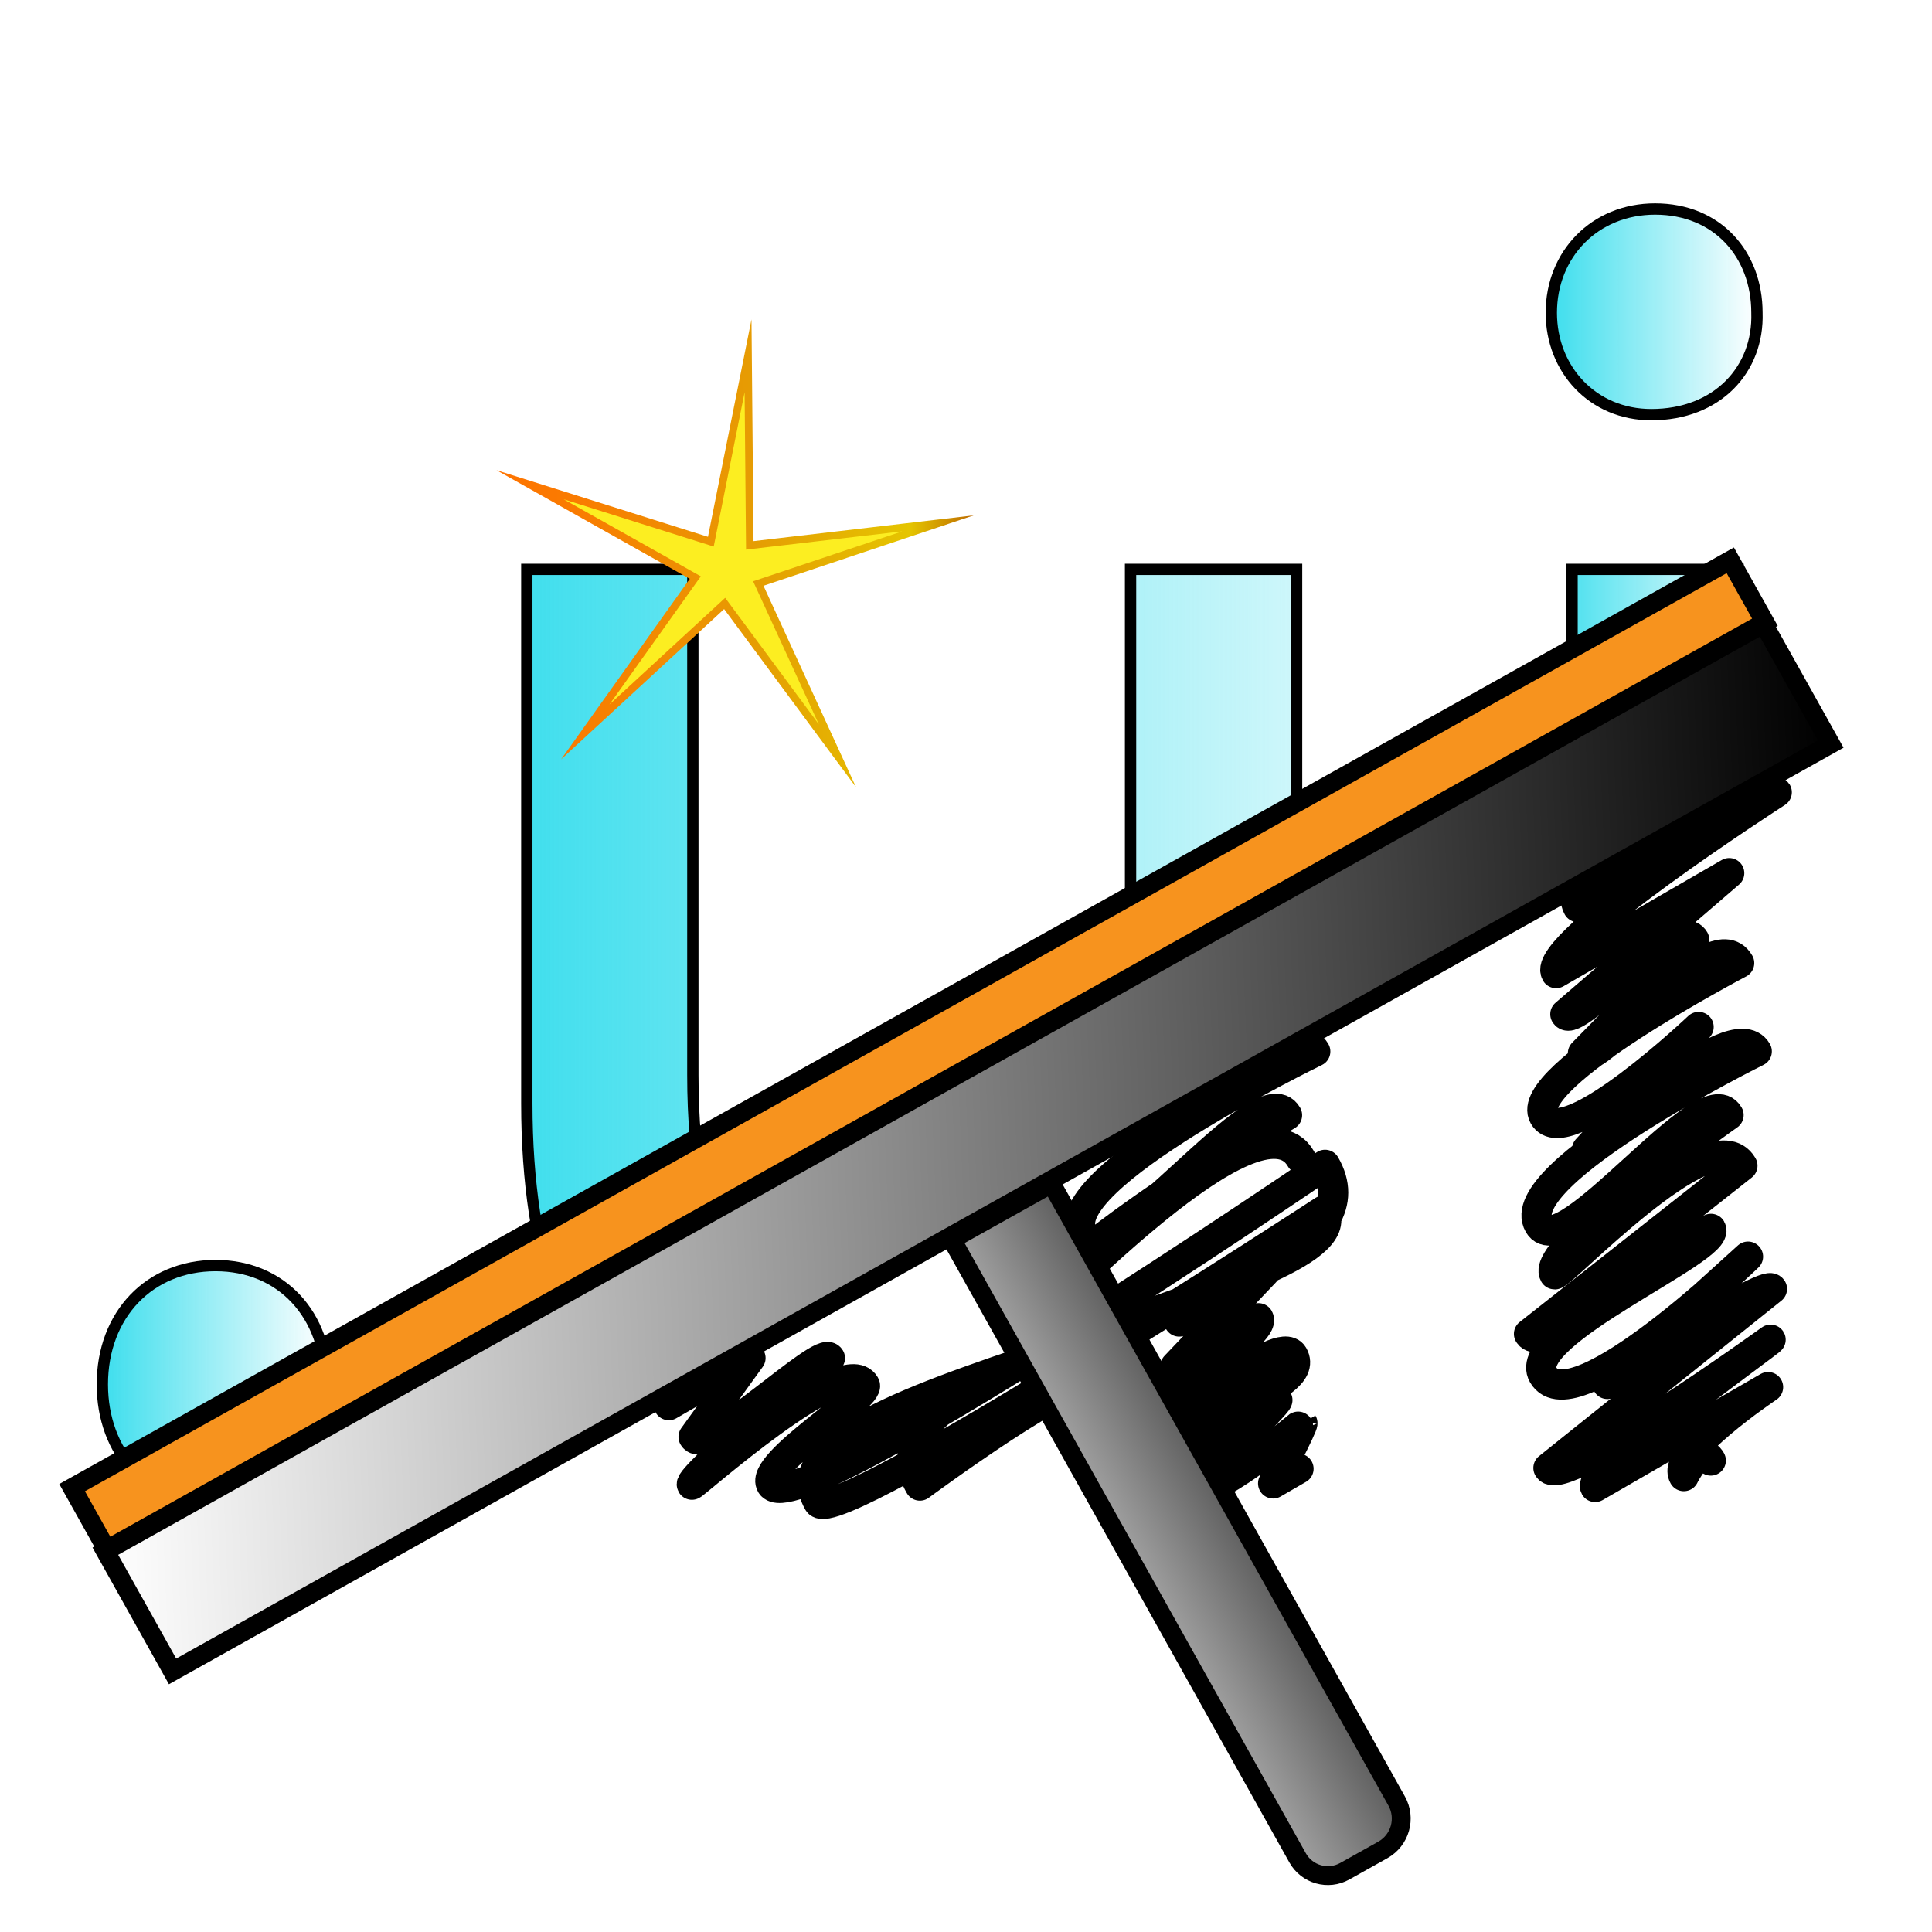
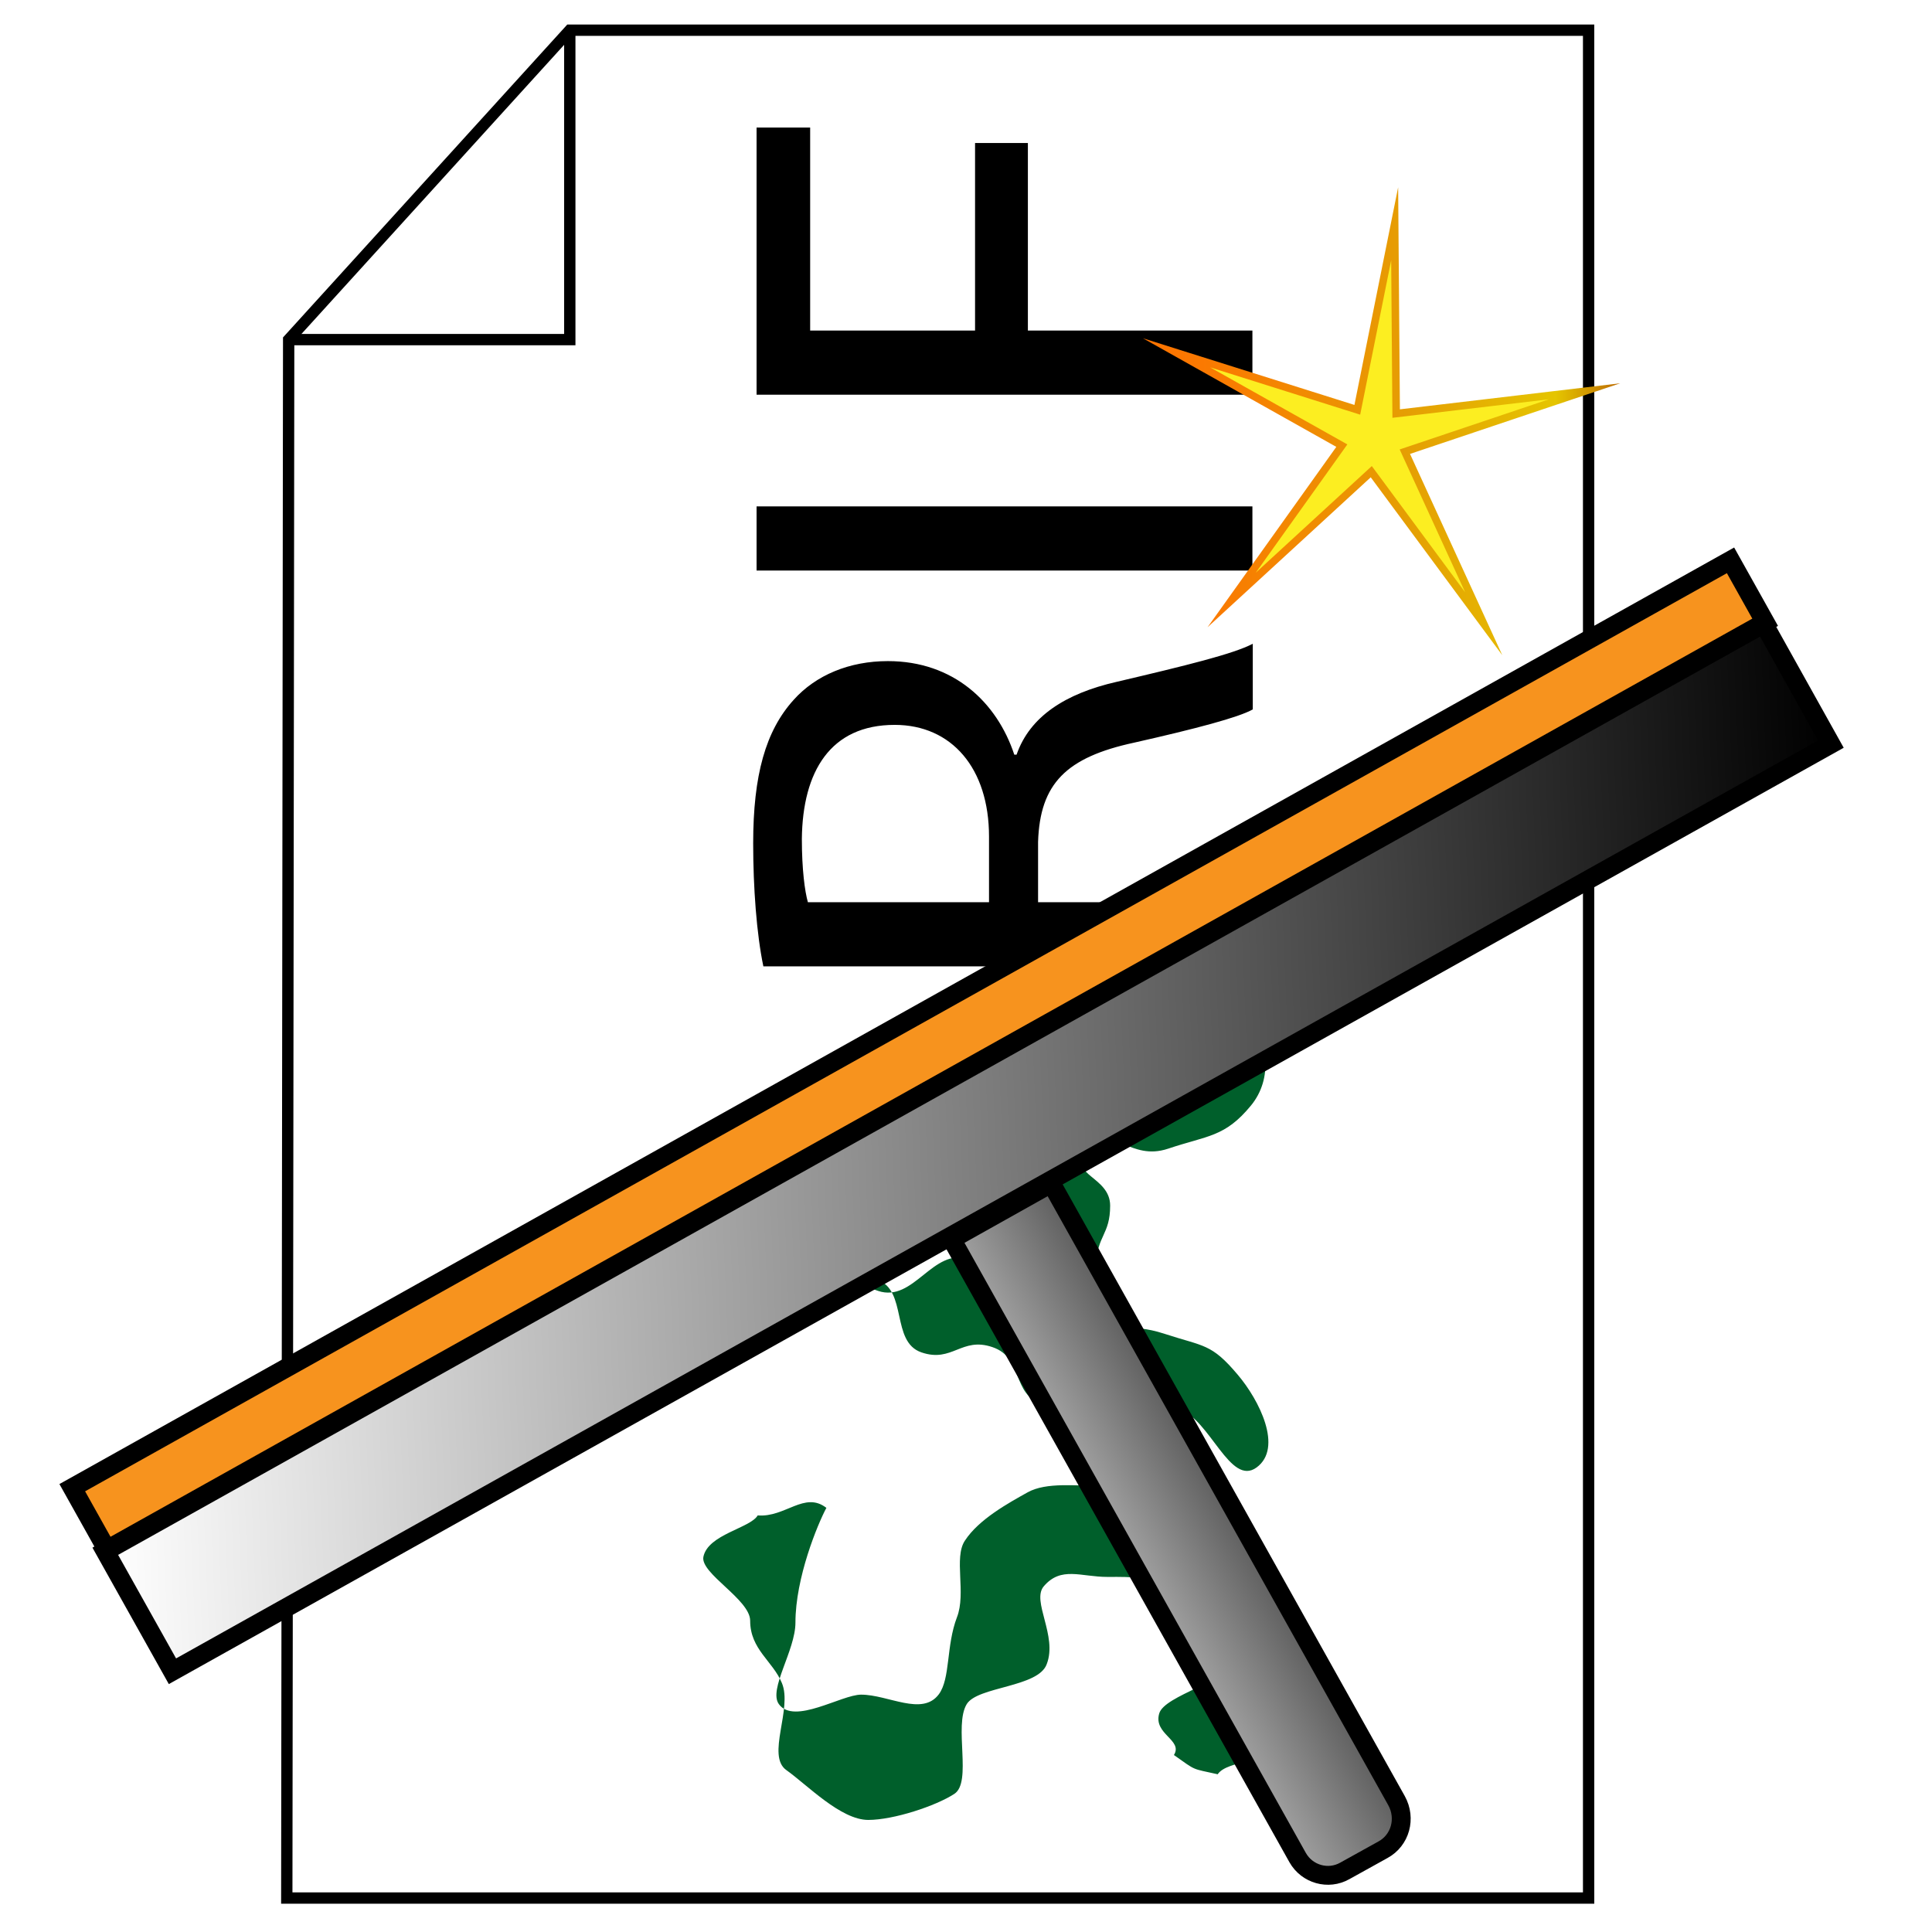
- <svg xmlns="http://www.w3.org/2000/svg" xmlns:xlink="http://www.w3.org/1999/xlink" version="1.1" id="Layer_1" x="0px" y="0px" viewBox="0 0 512 512" style="enable-background:new 0 0 512 512;" xml:space="preserve">
+ <svg xmlns="http://www.w3.org/2000/svg" version="1.1" id="Layer_1" x="0px" y="0px" viewBox="0 0 512 512" style="enable-background:new 0 0 512 512;" xml:space="preserve">
  <style type="text/css">
- 	.st0{clip-path:url(#SVGID_4_);}
- 	.st1{fill:url(#SVGID_5_);stroke:#000000;stroke-width:3;}
- 	.st2{fill:url(#SVGID_6_);stroke:#000000;stroke-width:3;stroke-miterlimit:10;}
- 	.st3{fill:url(#SVGID_7_);stroke:#000000;stroke-width:3;}
- 	.st4{clip-path:url(#SVGID_9_);}
- 	.st5{fill:none;stroke:#000000;stroke-width:8;stroke-linecap:round;stroke-linejoin:round;}
- 	.st6{fill:#F7931E;stroke:#000000;stroke-width:5;stroke-miterlimit:10;}
- 	.st7{fill:url(#SVGID_10_);stroke:#000000;stroke-width:5;stroke-miterlimit:10;}
- 	.st8{fill:url(#SVGID_11_);stroke:#000000;stroke-width:5;stroke-miterlimit:10;}
- 	.st9{fill:#FCEE21;stroke:url(#SVGID_12_);stroke-width:2;stroke-miterlimit:10;}
+ 	.st0{fill:none;stroke:#000000;stroke-width:3;}
+ 	.st1{fill:#005F2B;}
+ 	.st2{fill:#F7931E;stroke:#000000;stroke-width:5;stroke-miterlimit:10;}
+ 	.st3{fill:url(#SVGID_1_);stroke:#000000;stroke-width:5;stroke-miterlimit:10;}
+ 	.st4{fill:url(#SVGID_2_);stroke:#000000;stroke-width:5;stroke-miterlimit:10;}
+ 	.st5{fill:#FCEE21;stroke:url(#SVGID_3_);stroke-width:2;stroke-miterlimit:10;}
</style>
  <g>
-     <defs>
-       <polygon id="SVGID_1_" points="5.17,406.21 492.4,46.11 495.06,407.81   " />
-     </defs>
-     <clipPath id="SVGID_2_">
-       <use xlink:href="#SVGID_1_" style="overflow:visible;" />
-     </clipPath>
+     <path d="M202.3,256.1c-1.8-8.6-2.7-20.9-2.7-32.6c0-18.1,3.3-29.8,10.7-38c5.9-6.6,14.8-10.3,25-10.3c17.4,0,28.9,10.9,33.5,24.8   h0.6c3.5-10.1,12.9-16.2,26.5-19.3c18.3-4.3,31-7.4,36.1-10.1V188c-3.7,2.1-15,5.1-31.4,8.8c-18.1,3.9-25,10.9-25.5,26.3v16h56.9   v17H202.3z M262.1,239.1v-17.4c0-18.1-9.9-29.6-25-29.6c-17,0-24.4,12.3-24.6,30.2c0,8.2,0.8,14,1.6,16.8H262.1z" />
+     <path d="M200.5,134.2h131.4v17H200.5V134.2z" />
+     <path d="M200.5,104.6V33.8h14.2v53.8h43.7V37.9h14v49.7h59.5v17H200.5z" />
  </g>
+   <polygon class="st0" points="421,503 76,503 76.5,90 151,8 421,8 " />
  <g>
-     <defs>
-       <polygon id="SVGID_3_" points="8.48,398.33 515.21,122.08 487.42,17.47 10.11,19.1   " />
-     </defs>
-     <clipPath id="SVGID_4_">
-       <use xlink:href="#SVGID_3_" style="overflow:visible;" />
-     </clipPath>
-     <g class="st0">
-       <linearGradient id="SVGID_5_" gradientUnits="userSpaceOnUse" x1="27.12" y1="366.894" x2="86.62" y2="366.894">
-         <stop offset="0" style="stop-color:#3DDEED" />
-         <stop offset="1" style="stop-color:#3DDEED;stop-opacity:0" />
-       </linearGradient>
-       <path class="st1" d="M27.12,366.89c0-18.5,12.5-31.5,30-31.5s29.5,13,29.5,31.5c0,18-11.5,31.5-30,31.5    C39.12,398.39,27.12,384.89,27.12,366.89z" />
-       <linearGradient id="SVGID_6_" gradientUnits="userSpaceOnUse" x1="134.198" y1="274.644" x2="415.014" y2="274.644">
-         <stop offset="0" style="stop-color:#3DDEED" />
-         <stop offset="1" style="stop-color:#3DDEED;stop-opacity:0" />
-       </linearGradient>
-       <path class="st2" d="M343.61,326.89c0,25,0.5,47,2,66h-39l-2.5-39.5h-1c-11.5,19.5-37,45-80,45c-38,0-83.5-21-83.5-106v-141.5h44    v134c0,46,14,77,54,77c29.5,0,50-20.5,58-40c2.5-6.5,4-14.5,4-22.5v-148.5h44V326.89z" />
-       <linearGradient id="SVGID_7_" gradientUnits="userSpaceOnUse" x1="411.11" y1="224.144" x2="465.627" y2="224.144">
-         <stop offset="0" style="stop-color:#3DDEED" />
-         <stop offset="1" style="stop-color:#3DDEED;stop-opacity:0" />
-       </linearGradient>
-       <path class="st3" d="M465.61,82.89c0.5,15-10.5,27-28,27c-15.5,0-26.5-12-26.5-27c0-15.5,11.5-27.5,27.5-27.5    C455.11,55.39,465.61,67.39,465.61,82.89z M416.61,392.89v-242h44v242H416.61z" />
+     <g>
+       <path class="st1" d="M311.1,465.1c2.5-4-5.5-5.5-3.9-11c1.4-4.9,18.7-8.5,18.7-14c0-7.9-14.5-12.5-17.8-17.1    c-4-5.5-7.4-5.1-14.6-5.1c-7.1,0-12.3-2.9-16.9,2.5c-3.3,3.9,3.7,13.1,0.8,20.6c-2.2,6.2-18.3,5.9-21.2,10.6    c-3.5,5.7,1.5,20.7-3.3,23.8c-4.9,3.2-16.1,6.9-22.8,6.9c-7.3,0-16.2-9.3-21.7-13.2c-5.4-3.8,1.7-16.3-1.2-23.1    c-2.4-5.8-8.4-8.9-8.4-16.5c0-5.6-13.2-12.5-12.4-16.9c1.2-6,12.4-7.6,14.4-11c7.3,0.6,12.4-6.5,18.2-2    c-2.3,4.3-8.2,18.5-8.2,30.4c0,7.4-7.2,17.7-4.4,21.6c4,5.6,16.6-2.5,21.8-2.5c7.2,0,16.2,5.8,20.6-0.1c3.1-4.2,1.9-12.8,4.8-20.4    c2.5-6.4-0.9-15.8,2.1-20.3c3.7-5.7,11.6-10,16.6-12.8c5-2.8,13-1.7,19.9-1.7c5.7,0,13.8-2.6,18.7-0.2c4.9,2.4,0.8,15.4,4.3,20.2    c3,4.1,20.8,2.4,22.4,8.3c1.3,4.9-4.9,12.9-4.9,19.1c0,5.8,6.8,14.2,5.5,19.7c-1.5,6.6-12.9,5.4-15.5,9.3    C315.6,468.6,317.2,469.4,311.1,465.1z" />
+     </g>
+     <g>
+       <path class="st1" d="M291.2,346.6c7.4,8,7.1,3.5,17.5,6.9S321,356,328,364.3c5.7,6.7,12.1,19.4,5,24.6c-7,5.1-12.3-12.7-20.5-15.5    c-8.2-2.8-6.6-7.6-14.8-10.4c-8.2-2.8-13.2,12-21.5,9.2c-8.2-2.8-4.9-12.4-13.2-15.2c-8.2-2.8-10.6,4.2-18.8,1.4    c-8.2-2.8-3.6-16.5-11.8-19.3c-8.2-2.8-12.6,10-20.8,7.2c-8.2-2.8-5.9-4.7-10.5-12.1c-5.5-8.7-14.3-11.4-8.8-20.1    c4.6-7.3,11.9-1.4,20.1-4.2c8.2-2.8,6.3-8.4,14.5-11.2c8.2-2.8,9.4,0.8,17.6-2.1c8.2-2.8,6.2-8.8,14.4-11.6    c8.2-2.8,11.9,7.9,20.1,5.1c8.2-2.8,7.6-4.7,15.8-7.5c8.2-2.8,11.5,6.8,19.7,4s7.9-22,14.8-16.8c7.2,5.5,8,16.2,2.2,23.2    c-6.9,8.4-11.5,7.9-21.9,11.4s-14.1-6.9-21.5,1.2c-5.2,5.7,6.1,6.2,6.1,13.9c0,7.8-3.5,7.9-3.7,15.7    C290.5,341.6,285.9,340.8,291.2,346.6z M269.8,312.7c-8.2-5.8-4.5,2.2-14,5.4s-10.8-0.7-20.3,2.5c-8.6,2.9-13.9,13-21.5,14.9    c-0.2,0.1-3.6-4.9-3.4-4.8c7.8,2,14.1,8.9,22.1,11.4c9.5,3.2,14.5-11.6,24-8.4c9.5,3.2,10,21.5,18.2,15.7c8.1-5.7-7.7-13-6.2-22.7    C270,318.6,277.8,318.4,269.8,312.7z" />
    </g>
  </g>
  <g>
-     <defs>
-       <polygon id="SVGID_8_" points="9.11,397.33 512.58,122.72 505.22,488.06 10.74,483.97   " />
-     </defs>
-     <clipPath id="SVGID_9_">
-       <use xlink:href="#SVGID_8_" style="overflow:visible;" />
-     </clipPath>
-     <g class="st4">
-       <g>
-         <g>
-           <path class="st5" d="M41.45,341.83c0.57,0.99,1.26-4.8,3.02-1.74c2.68,4.64-16.27,24.65-16.27,24.65l39.54-22.83      c0.38,0.65-49.28,42.57-49.28,42.57c3.46,5.99,72.79-42.03,72.79-42.03c0.78,1.34-72.56,39.57-65.63,51.57      c5.3,9.18,51.02-29.45,51.02-29.45s-28.19,27.27-26.8,29.67c2.32,4.01,37.21-32.16,41.84-24.15c0,0-31.33,28.57-31.21,28.78      c3.11,5.39,12.73-7.35,12.73-7.35" />
-           <path class="st5" d="M312.49,350.22l22.74-13.13l-23.71,24.96c3.8,6.59,22-12.7,22-12.7c2.38,4.12-27.08,21.01-22.87,28.29      c0,0,28.49-24.59,32.02-18.48c5.46,9.45-32.47,16.29-27.3,25.24c0.62,1.08,23.15-13.37,23.15-13.37      c0.42,0.73-22.67,23.03-22.67,23.03c3.07,5.32,29.3-16.93,29.3-16.92c0.31,0.53-7.76,15.98-7.76,15.98l6.73-3.89" />
-           <path class="st5" d="M296.32,155.1c0,0,10.48-6.47,10.66-6.16l-14.81,18.35c0,0,20.2-13.76,21.11-12.19      c1.04,1.8-16.51,24.13-16.51,24.13c0.67,1.16,39.83-23,39.83-23c5.05,8.74-48.35,42.96-48.35,42.96s44.88-32.87,47.89-27.65      c0,0-36.15,31.75-35.64,32.65c3.8,6.59,32.36-24.55,34.9-20.15l-36.87,36.17c7.9,13.69,41.07-23.71,41.07-23.71      c7.36,12.74-44.96,35.81-44.96,35.81c7.58,13.14,57.93-33.44,57.93-33.44c7.19,12.45-58.36,29.48-51.4,41.52      c0,0,52.1-31.48,52.7-30.43c0,0-62.81,40.41-58.48,47.92l45.88-26.49l-43.43,37.38c2.44,4.22,29.88-27.1,34.14-19.71      l-29.48,30.08c3.09,5.35,34.27-36.27,41.4-23.9c0,0-57.7,30.23-51.72,40.59c5.65,9.79,40.97-23.65,40.97-23.65l-30.01,32.69      c0,0,39.1-37.16,45.42-26.22c0,0-69.89,33.93-61.67,48.17c6.94,12.02,47.34-43.17,54.19-31.29c0,0-70.65,42.24-65.36,51.4      c1.17,2.04,57.55-59.75,69.03-39.86" />
-           <path class="st5" d="M139.29,153.4c0.13,0.22,3.61-2.99,4-2.31c1.54,2.67-2.63,16.78-2.63,16.78l24.92-14.38      c0.29,0.51-36.44,35.15-36.44,35.15c2.9,5.02,64.25-37.1,64.25-37.1c0.75,1.29-69.58,38.45-62.91,50      c4.56,7.9,43.89-25.34,43.89-25.34s-32.4,29.34-30.85,32.01c2.54,4.4,40.61-35.14,45.68-26.37c0,0-51.42,40.57-51.23,40.9      c7.65,13.24,38.8-22.4,38.8-22.4l-42.28,40.09c3.91,6.78,38.32-30.95,42.14-24.33l-36.75,31.46      c3.96,6.85,32.67-18.86,32.67-18.86c6.42,11.13-39.16,27.19-35.65,33.26c1.3,2.26,53.29-30.77,53.29-30.77      s-55.12,37.19-50.58,45.06c2.34,4.05,41.22-38.3,47.5-27.42c9.52,16.48-66.72,30.17-57.31,46.47c0,0,51.73-37.96,55.23-31.89      c0,0-46.68,34.97-45.38,37.22c0,0,33.72-26.09,36.59-21.12c2.99,5.19-34.25,32.39-34.25,32.39l37.73-21.78      c8.06,13.96-54.04,30.29-47.25,42.05c3.32,5.75,47.1-27.19,47.1-27.19s-37.39,29.81-34.19,35.34c0,0,43.64-38.2,49.27-28.45      l-34.7,35.72c0,0,16.15-21.64,21.48-12.4c4.33,7.49-34.28,29.82-34.28,29.82s53.88-37.55,56.66-32.72      c0.91,1.58-35.08,30.13-35.08,30.13c6.84,11.84,38.2-22.06,38.2-22.06c2.06,3.56-29.68,32.02-29.68,32.02l21.64-12.49      l-15.09,20.9c3.3,5.72,34-24.58,36.14-20.87c0,0-37.73,31.55-36.58,33.54c0.21,0.36,40.52-35.61,45.81-26.45      c1.75,3.03-28.02,20.78-24.78,26.41c6.39,11.06,146.76-84.73,146.76-84.73c23.5,40.7-153.5,56.08-134.25,89.42      c4.23,7.33,133.86-77.28,133.86-77.28c11.85,20.52-127.03,38.14-106.98,72.86c0,0,43.04-31.79,46.04-26.58" />
-           <path class="st5" d="M413.34,155.1c0,0,10.48-6.47,10.66-6.16l-14.81,18.35c0,0,20.2-13.77,21.11-12.19      c1.04,1.8-16.52,24.14-16.52,24.14c0.67,1.16,39.81-22.98,39.81-22.98c5.05,8.74-48.33,42.95-48.33,42.95      s44.86-32.85,47.87-27.64c0,0-36.14,31.74-35.62,32.64c3.8,6.58,32.35-24.54,34.88-20.14l-36.86,36.16      c7.9,13.69,41.06-23.71,41.06-23.71c7.36,12.74-44.95,35.8-44.95,35.8c7.58,13.13,57.92-33.44,57.92-33.44      c7.19,12.45-58.35,29.47-51.4,41.51c0,0,52.1-31.47,52.7-30.43c0,0-62.81,40.41-58.48,47.92l45.88-26.49l-43.43,37.38      c2.44,4.23,29.89-27.1,34.15-19.72l-29.49,30.08c3.09,5.36,34.27-36.27,41.41-23.91c0,0-57.71,30.24-51.73,40.59      c5.65,9.79,40.98-23.66,40.98-23.66l-29.56,32.43c0,0,38.72-36.79,44.97-25.96c0,0-65.48,32.48-57.73,45.9      c6.37,11.03,43.97-39.92,50.26-29.02c0,0-50.13,35.3-46.15,42.19c0.82,1.42,41.83-42.61,49.82-28.77l-56.56,44.58      c4.03,6.99,48.22-27.84,48.22-27.84c3.08,5.33-50.78,27.78-44.47,38.7c7.83,13.57,54.29-31.34,54.29-31.34l-37.28,33.74      c0,0,42-28.02,43.63-25.19l-59.24,47.45c3.47,6.01,58.88-33.99,58.88-33.99c0.17,0.3-48.72,35.19-46.5,39.03l45.83-26.46      c0,0-25.94,17.34-22.33,23.58c0,0,4.35-8.97,7.15-4.13" />
-           <path class="st5" d="M424.38,61.39c0.55,0.96,0.71-4.35,2.41-1.39c2.52,4.37-14.6,23.69-14.6,23.69l37.11-21.43      c0.35,0.61-45.28,40.26-45.28,40.26c3.14,5.45,68.04-39.28,68.04-39.28c0.7,1.21-64.8,36.64-58.55,47.48      c4.44,7.7,42.77-24.69,42.77-24.69s-13.53,20.01-12.67,21.51c1.3,2.26,21.69-18.53,24.29-14.03" />
-         </g>
-       </g>
-     </g>
-   </g>
-   <g>
-     <rect x="-8.33" y="270.16" transform="matrix(0.8728 -0.4881 0.4881 0.8728 -105.4896 154.3725)" class="st6" width="503.48" height="18.8" />
-     <linearGradient id="SVGID_10_" gradientUnits="userSpaceOnUse" x1="4.435" y1="304.108" x2="508.749" y2="304.108" gradientTransform="matrix(0.9263 0.0412 0.0412 0.977 6.3266 -3.5381)">
+     <rect x="-8.3" y="270.2" transform="matrix(0.8728 -0.4881 0.4881 0.8728 -105.4895 154.3712)" class="st2" width="503.5" height="18.8" />
+     <linearGradient id="SVGID_1_" gradientUnits="userSpaceOnUse" x1="48.896" y1="234.762" x2="553.199" y2="234.762" gradientTransform="matrix(0.9263 4.120000e-02 -4.120000e-02 -0.977 -12.6481 521.0945)">
      <stop offset="0" style="stop-color:#FFFFFF" />
      <stop offset="1" style="stop-color:#000000" />
    </linearGradient>
-     <polygon class="st7" points="485.16,197.19 45.73,442.94 27.92,411.08 467.35,165.33  " />
-     <linearGradient id="SVGID_11_" gradientUnits="userSpaceOnUse" x1="258.794" y1="437.59" x2="368.246" y2="376.444" gradientTransform="matrix(0.9263 0.0412 0.0412 0.977 6.3266 -3.5381)">
+     <polygon class="st3" points="485.2,197.2 45.7,442.9 27.9,411.1 467.4,165.3  " />
+     <linearGradient id="SVGID_2_" gradientUnits="userSpaceOnUse" x1="303.243" y1="101.273" x2="412.695" y2="162.419" gradientTransform="matrix(0.9263 4.120000e-02 -4.120000e-02 -0.977 -12.6481 521.0945)">
      <stop offset="0" style="stop-color:#FFFFFF" />
      <stop offset="1" style="stop-color:#000000" />
    </linearGradient>
-     <path class="st8" d="M366.47,490.25l-10.08,5.64c-4.43,2.48-10.03,0.89-12.51-3.54l-91.66-163.89l26.42-14.77l91.49,163.6   C372.7,481.87,371.06,487.68,366.47,490.25z" />
+     <path class="st4" d="M366.5,490.2l-10.1,5.6c-4.4,2.5-10,0.9-12.5-3.5l-91.7-163.9l26.4-14.8l91.5,163.6   C372.7,481.9,371.1,487.7,366.5,490.2z" />
  </g>
-   <linearGradient id="SVGID_12_" gradientUnits="userSpaceOnUse" x1="131.573" y1="146.641" x2="258.048" y2="146.641">
+   <linearGradient id="SVGID_3_" gradientUnits="userSpaceOnUse" x1="302.887" y1="402.317" x2="429.367" y2="402.317" gradientTransform="matrix(1 0 0 -1 0 514)">
    <stop offset="0" style="stop-color:#FF7300" />
    <stop offset="0.177" style="stop-color:#F97C01" />
    <stop offset="0.47" style="stop-color:#EA9602" />
    <stop offset="0.552" style="stop-color:#E59E03" />
    <stop offset="0.865" style="stop-color:#E5C500" />
    <stop offset="0.994" style="stop-color:#BF6F00" />
  </linearGradient>
-   <polygon class="st9" points="248.59,138.69 200.96,154.64 221.93,200.29 192.04,159.92 155.1,193.97 184.26,153.06 140.47,128.46   188.38,143.55 198.24,94.3 198.7,144.53 " />
+   <polygon class="st5" points="419.9,103.7 372.3,119.7 393.2,165.3 363.4,125 326.4,159 355.6,118.1 311.8,93.5 359.7,108.6   369.6,59.3 370,109.6 " />
+   <polyline class="st0" points="76.5,90 151,90 151,8 " />
</svg>
